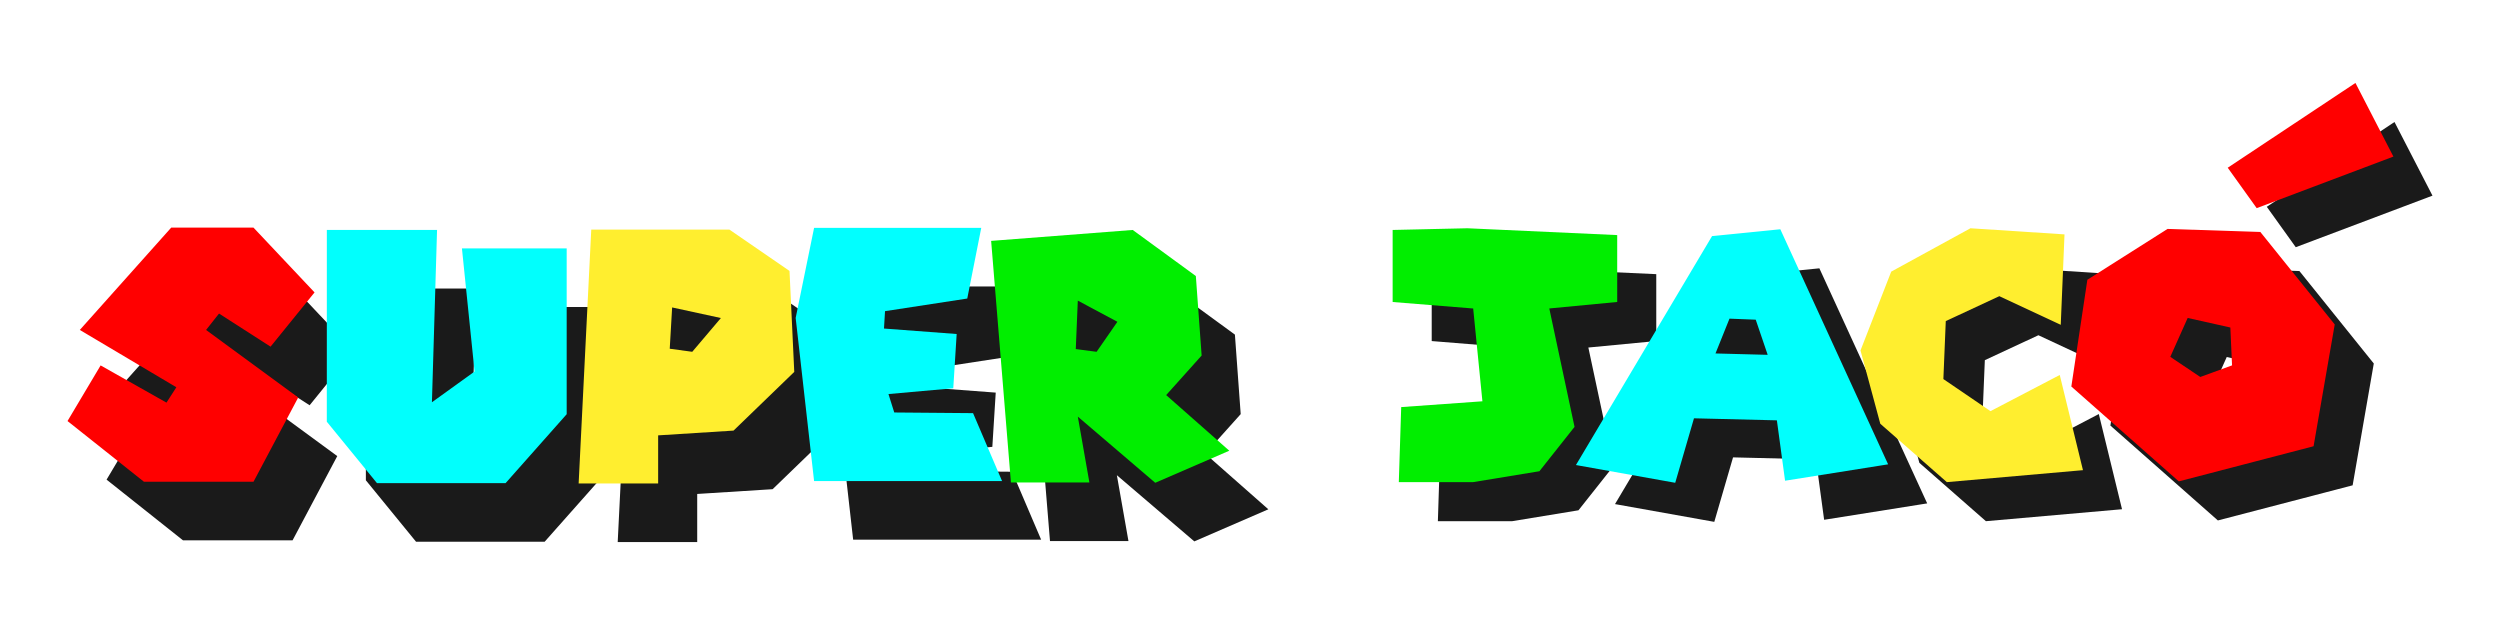
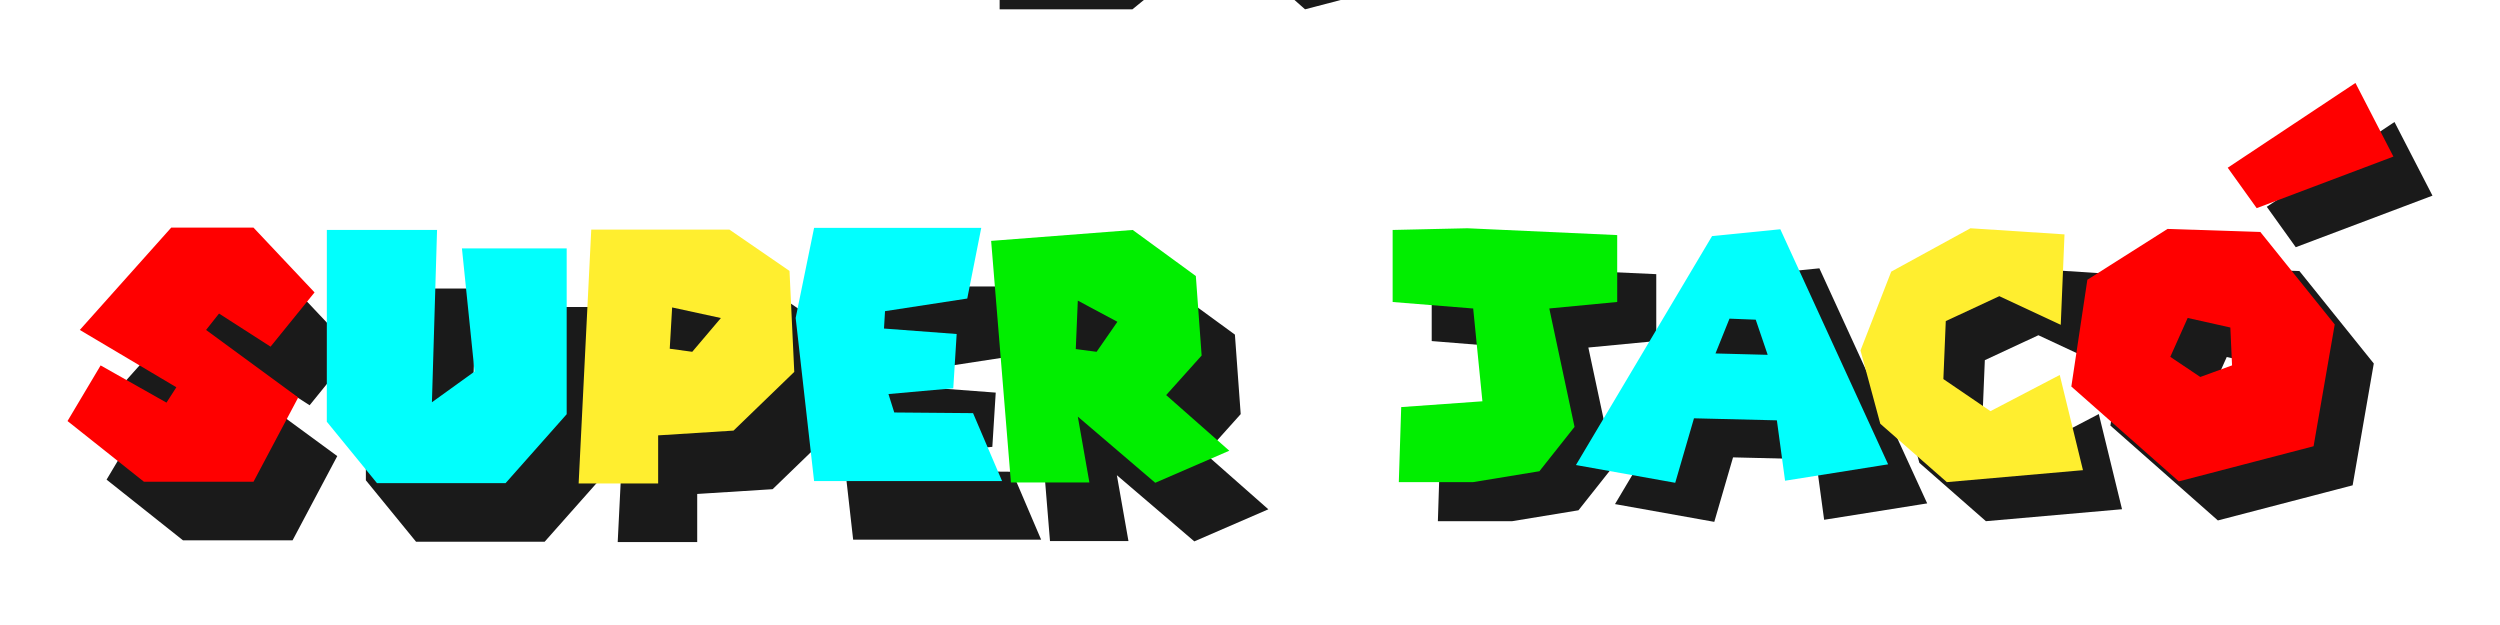
<svg xmlns="http://www.w3.org/2000/svg" width="256" height="64" viewBox="0 0 67.733 16.933" version="1.1" id="svg1" xml:space="preserve">
  <defs id="defs1" />
  <g id="layer1">
    <g id="g23" transform="translate(-1.323778)">
      <g id="g24" transform="translate(0,-24.23484)">
        <g id="g18" style="fill:#1a1a1a" transform="translate(1.058333,1.5875)">
          <path id="path14" style="font-size:9.244px;font-family:'Super Mario 256';-inkscape-font-specification:'Super Mario 256, Normal';fill:#1a1a1a;fill-opacity:1;stroke-width:0.25;stroke-linecap:square;stroke-linejoin:bevel" d="m 32.013,30.465 1.71,1.248 0.157,2.154 -0.961,1.072 1.71,1.507 -2.006,0.869 -2.098,-1.793 0.314,1.784 h -2.126 l -0.536,-6.545 z m -1.488,1.914 -0.055,1.313 0.564,0.074 0.564,-0.813 -1.072,-0.573 z" />
          <path style="font-size:9.244px;font-family:'Super Mario 256';-inkscape-font-specification:'Super Mario 256, Normal';fill:#1a1a1a;fill-opacity:1;stroke-width:0.25;stroke-linecap:square;stroke-linejoin:bevel" d="m 23.379,30.409 h 4.53 l -0.379,1.914 -2.228,0.342 -0.028,0.471 1.969,0.148 -0.092,1.47 -1.756,0.157 0.157,0.499 2.135,0.018 0.786,1.84 h -5.093 l -0.499,-4.419 0.499,-2.44 z" id="path15" />
          <path id="path16" style="font-size:9.244px;font-family:'Super Mario 256';-inkscape-font-specification:'Super Mario 256, Normal';fill:#1a1a1a;fill-opacity:1;stroke-width:0.25;stroke-linecap:square;stroke-linejoin:bevel" d="m 21.087,30.456 1.627,1.119 0.129,2.736 -1.645,1.59 -2.043,0.129 v 1.303 h -2.154 l 0.342,-6.878 z m -1.553,2.108 -0.065,1.119 0.61,0.083 0.776,-0.915 -1.322,-0.287 z" />
          <path style="font-size:9.244px;font-family:'Super Mario 256';-inkscape-font-specification:'Super Mario 256, Normal';fill:#1a1a1a;fill-opacity:1;stroke-width:0.25;stroke-linecap:square;stroke-linejoin:bevel" d="m 10.179,30.465 h 2.986 l -0.139,4.668 1.155,-0.832 -0.342,-3.337 h 2.838 v 4.493 l -1.655,1.867 h -3.485 l -1.359,-1.664 z" id="path17" />
          <path style="font-size:9.244px;font-family:'Super Mario 256';-inkscape-font-specification:'Super Mario 256, Normal';fill:#1a1a1a;stroke-width:0.25;stroke-linecap:square;stroke-linejoin:bevel" d="m 9.846,32.157 -1.192,1.47 -1.396,-0.897 -0.351,0.444 2.496,1.83 -1.211,2.283 H 5.224 l -2.071,-1.645 0.897,-1.507 1.784,1.008 0.268,-0.416 -2.616,-1.553 2.477,-2.773 h 2.228 z" id="path18" />
        </g>
        <g id="g13">
          <path id="path6" style="font-size:9.244px;font-family:'Super Mario 256';-inkscape-font-specification:'Super Mario 256, Normal';fill:#01ee00;fill-opacity:1;stroke-width:0.25;stroke-linecap:square;stroke-linejoin:bevel" d="m 32.013,30.465 1.71,1.248 0.157,2.154 -0.961,1.072 1.71,1.507 -2.006,0.869 -2.098,-1.793 0.314,1.784 h -2.126 l -0.536,-6.545 z m -1.488,1.914 -0.055,1.313 0.564,0.074 0.564,-0.813 -1.072,-0.573 z" />
          <path style="font-size:9.244px;font-family:'Super Mario 256';-inkscape-font-specification:'Super Mario 256, Normal';fill:#01ffff;fill-opacity:1;stroke-width:0.25;stroke-linecap:square;stroke-linejoin:bevel" d="m 23.379,30.409 h 4.53 l -0.379,1.914 -2.228,0.342 -0.028,0.471 1.969,0.148 -0.092,1.47 -1.756,0.157 0.157,0.499 2.135,0.018 0.786,1.84 h -5.093 l -0.499,-4.419 0.499,-2.44 z" id="path5" />
          <path id="path3" style="font-size:9.244px;font-family:'Super Mario 256';-inkscape-font-specification:'Super Mario 256, Normal';fill:#ffee2f;fill-opacity:1;stroke-width:0.25;stroke-linecap:square;stroke-linejoin:bevel" d="m 21.087,30.456 1.627,1.119 0.129,2.736 -1.645,1.59 -2.043,0.129 v 1.303 h -2.154 l 0.342,-6.878 z m -1.553,2.108 -0.065,1.119 0.61,0.083 0.776,-0.915 -1.322,-0.287 z" />
          <path style="font-size:9.244px;font-family:'Super Mario 256';-inkscape-font-specification:'Super Mario 256, Normal';fill:#01fffd;fill-opacity:1;stroke-width:0.25;stroke-linecap:square;stroke-linejoin:bevel" d="m 10.179,30.465 h 2.986 l -0.139,4.668 1.155,-0.832 -0.342,-3.337 h 2.838 v 4.493 l -1.655,1.867 h -3.485 l -1.359,-1.664 z" id="path2" />
          <path style="font-size:9.244px;font-family:'Super Mario 256';-inkscape-font-specification:'Super Mario 256, Normal';fill:#ff0000;stroke-width:0.25;stroke-linecap:square;stroke-linejoin:bevel" d="m 9.846,32.157 -1.192,1.47 -1.396,-0.897 -0.351,0.444 2.496,1.83 -1.211,2.283 H 5.224 l -2.071,-1.645 0.897,-1.507 1.784,1.008 0.268,-0.416 -2.616,-1.553 2.477,-2.773 h 2.228 z" id="text1" />
        </g>
        <g id="g22" style="fill:#1a1a1a" transform="translate(1.058333,1.058333)">
          <path style="font-size:9.244px;font-family:'Super Mario 256';-inkscape-font-specification:'Super Mario 256, Normal';fill:#1a1a1a;fill-opacity:1;stroke-width:7.279;stroke-linecap:square;stroke-linejoin:bevel" d="m 54.707,30.419 2.551,0.166 -0.102,2.45 -1.664,-0.776 -1.451,0.675 -0.065,1.571 1.276,0.869 1.877,-0.98 0.629,2.579 -3.688,0.324 -1.803,-1.581 -0.536,-1.987 0.832,-2.135 2.145,-1.174 z" id="path19" />
          <path id="path20" style="font-size:9.244px;font-family:'Super Mario 256';-inkscape-font-specification:'Super Mario 256, Normal';fill:#1a1a1a;fill-opacity:1;stroke-width:7.279;stroke-linecap:square;stroke-linejoin:bevel" d="m 49.558,30.446 2.921,6.369 -2.792,0.444 -0.222,-1.636 -2.246,-0.055 -0.508,1.747 -2.69,-0.481 3.688,-6.203 1.849,-0.185 z m -1.377,2.422 -0.379,0.943 1.414,0.037 -0.324,-0.952 -0.712,-0.028 z" />
          <path style="font-size:9.244px;font-family:'Super Mario 256';-inkscape-font-specification:'Super Mario 256, Normal';fill:#1a1a1a;fill-opacity:1;stroke-width:7.279;stroke-linecap:square;stroke-linejoin:bevel" d="m 39.057,30.465 2.024,-0.046 4.058,0.185 v 1.812 l -1.84,0.176 0.684,3.208 -0.952,1.202 -1.803,0.296 h -2.006 l 0.065,-2.034 2.2,-0.157 -0.25,-2.514 -2.182,-0.176 v -1.95 z" id="path21" />
          <path id="path22" style="fill:#1a1a1a;fill-opacity:1;stroke:none;stroke-width:2.376;stroke-linecap:square;stroke-linejoin:bevel;stroke-opacity:1" d="m 61.68,28.779 3.46,-2.297 1.029,1.995 -3.704,1.397 z m 0.884,1.741 2.015,2.505 -0.573,3.3 -3.651,0.952 -2.912,-2.57 0.434,-2.893 2.172,-1.377 2.514,0.083 z m -1.969,2.329 -0.471,1.054 0.813,0.545 0.86,-0.314 -0.046,-1.026 z" />
        </g>
        <g id="g19">
          <path style="font-size:9.244px;font-family:'Super Mario 256';-inkscape-font-specification:'Super Mario 256, Normal';fill:#ffee2f;fill-opacity:1;stroke-width:7.279;stroke-linecap:square;stroke-linejoin:bevel" d="m 54.707,30.419 2.551,0.166 -0.102,2.45 -1.664,-0.776 -1.451,0.675 -0.065,1.571 1.276,0.869 1.877,-0.98 0.629,2.579 -3.688,0.324 -1.803,-1.581 -0.536,-1.987 0.832,-2.135 2.145,-1.174 z" id="path11" />
          <path id="path9" style="font-size:9.244px;font-family:'Super Mario 256';-inkscape-font-specification:'Super Mario 256, Normal';fill:#01fffd;fill-opacity:1;stroke-width:7.279;stroke-linecap:square;stroke-linejoin:bevel" d="m 49.558,30.446 2.921,6.369 -2.792,0.444 -0.222,-1.636 -2.246,-0.055 -0.508,1.747 -2.69,-0.481 3.688,-6.203 1.849,-0.185 z m -1.377,2.422 -0.379,0.943 1.414,0.037 -0.324,-0.952 -0.712,-0.028 z" />
          <path style="font-size:9.244px;font-family:'Super Mario 256';-inkscape-font-specification:'Super Mario 256, Normal';fill:#01ee00;fill-opacity:1;stroke-width:7.279;stroke-linecap:square;stroke-linejoin:bevel" d="m 39.057,30.465 2.024,-0.046 4.058,0.185 v 1.812 l -1.84,0.176 0.684,3.208 -0.952,1.202 -1.803,0.296 h -2.006 l 0.065,-2.034 2.2,-0.157 -0.25,-2.514 -2.182,-0.176 v -1.95 z" id="path8" />
          <path id="path13" style="fill:#ff0000;fill-opacity:1;stroke:none;stroke-width:2.376;stroke-linecap:square;stroke-linejoin:bevel;stroke-opacity:1" d="m 61.68,28.779 3.46,-2.297 1.029,1.995 -3.704,1.397 z m 0.884,1.741 2.015,2.505 -0.573,3.3 -3.651,0.952 -2.912,-2.57 0.434,-2.893 2.172,-1.377 2.514,0.083 z m -1.969,2.329 -0.471,1.054 0.813,0.545 0.86,-0.314 -0.046,-1.026 z" />
        </g>
      </g>
    </g>
    <path style="fill:#ff0000;stroke:#ff0000;stroke-width:2;stroke-linecap:round;stroke-linejoin:round;stroke-dasharray:none;stroke-opacity:1" d="M -17.574,1 -3.464,8.055 -17.574,15.11 Z" id="path1" />
+     <g id="text2" style="font-weight:bold;font-size:7.758px;font-family:'DejaVu Sans Mono';-inkscape-font-specification:'DejaVu Sans Mono, Bold';letter-spacing:0.265px;word-spacing:0px;fill:#ff0000;stroke-width:4.887;stroke-linecap:round;stroke-linejoin:round" aria-label="AS &#10;AVENTURAS&#10;DO  ">
+       <g id="g56" transform="matrix(1.120177,0,0,1.120177,-4.181273,-0.6423602)">
+         <g id="g44" style="fill:#1a1a1a" transform="translate(1.058333,0.8146127)">
+           <path style="font-weight:normal;font-family:'Super Mario 256';-inkscape-font-specification:'Super Mario 256, Normal';text-align:center;text-anchor:middle;fill:#1a1a1a;fill-opacity:1" d="m 37.978,-23.861 -1.001,1.234 -1.171,-0.753 -0.295,0.372 2.095,1.536 -1.016,1.916 h -2.49 l -1.738,-1.381 0.753,-1.265 1.497,0.846 0.225,-0.349 -2.196,-1.303 2.079,-2.327 h 1.87 z" id="path43" />
+           <path id="path44" style="font-weight:normal;font-family:'Super Mario 256';-inkscape-font-specification:'Super Mario 256, Normal';text-align:center;text-anchor:middle;fill:#1a1a1a" d="m 29.994,-25.296 2.452,5.345 -2.343,0.372 -0.186,-1.373 -1.885,-0.047 -0.427,1.466 -2.258,-0.403 3.096,-5.206 1.552,-0.155 z m -1.156,2.033 -0.318,0.791 1.187,0.031 -0.272,-0.799 -0.597,-0.023 z" />
+         </g>
+         <g id="g53" style="fill:#1a1a1a" transform="translate(1.058333,0.8146127)">
+           <path style="font-weight:normal;font-family:'Super Mario 256';-inkscape-font-specification:'Super Mario 256, Normal';text-align:center;text-anchor:middle;fill:#1a1a1a;fill-opacity:1" d="m 61.508,-14.087 -1.001,1.234 -1.171,-0.753 -0.295,0.372 2.095,1.536 -1.016,1.916 h -2.49 l -1.738,-1.381 0.753,-1.265 1.497,0.846 0.225,-0.349 -2.196,-1.303 2.079,-2.327 h 1.87 z" id="path45" />
+           <path id="path46" style="font-weight:normal;font-family:'Super Mario 256';-inkscape-font-specification:'Super Mario 256, Normal';text-align:center;text-anchor:middle;fill:#1a1a1a;fill-opacity:1" d="m 53.523,-15.522 2.452,5.345 -2.343,0.372 -0.186,-1.373 -1.885,-0.047 -0.427,1.466 -2.258,-0.403 3.096,-5.206 z m -1.156,2.033 -0.318,0.791 1.187,0.031 -0.272,-0.799 -0.597,-0.023 z" />
+           <path id="path47" style="font-weight:normal;font-family:'Super Mario 256';-inkscape-font-specification:'Super Mario 256, Normal';text-align:center;text-anchor:middle;fill:#1a1a1a;fill-opacity:1" d="m 46.684,-15.507 1.435,1.047 0.132,1.808 -0.807,0.9 1.435,1.265 -1.684,0.729 -1.761,-1.505 0.264,1.497 H 43.915 l -0.45,-5.493 z m -1.249,1.606 -0.047,1.102 0.473,0.062 0.473,-0.683 -0.9,-0.481 z" />
+           <path style="font-weight:normal;font-family:'Super Mario 256';-inkscape-font-specification:'Super Mario 256, Normal';text-align:center;text-anchor:middle;fill:#1a1a1a;fill-opacity:1" d="m 37.475,-15.507 h 2.506 l -0.116,3.918 0.97,-0.698 -0.287,-2.801 h 2.382 v 3.771 l -1.389,1.567 h -2.925 l -1.14,-1.396 z" id="path48" />
+           <path style="font-weight:normal;font-family:'Super Mario 256';-inkscape-font-specification:'Super Mario 256, Normal';text-align:center;text-anchor:middle;fill:#1a1a1a;fill-opacity:1" d="m 31.143,-15.53 5.733,0.101 v 2.327 l -1.94,-0.318 0.535,3.654 h -2.777 l 0.419,-3.654 -1.971,-0.101 z" id="path49" />
+           <path style="font-weight:normal;font-family:'Super Mario 256';-inkscape-font-specification:'Super Mario 256, Normal';text-align:center;text-anchor:middle;fill:#1a1a1a;fill-opacity:1" d="m 25.549,-9.874 1.032,-5.656 h 1.171 l 1.094,1.8 0.093,-1.8 1.8,0.279 -0.38,5.446 -1.49,-0.093 -1.148,-1.753 -0.334,1.854 -1.839,-0.078 z" id="path50" />
+           <path style="font-weight:normal;font-family:'Super Mario 256';-inkscape-font-specification:'Super Mario 256, Normal';text-align:center;text-anchor:middle;fill:#1a1a1a;fill-opacity:1" d="m 21.258,-15.553 h 3.802 l -0.318,1.606 -1.87,0.287 -0.023,0.396 1.653,0.124 -0.078,1.234 -1.474,0.132 0.132,0.419 1.792,0.016 0.659,1.544 H 21.258 l -0.419,-3.708 0.419,-2.048 z" id="path51" />
+           <path style="font-weight:normal;font-family:'Super Mario 256';-inkscape-font-specification:'Super Mario 256, Normal';text-align:center;text-anchor:middle;fill:#1a1a1a;fill-opacity:1" d="m 14.026,-15.553 2.009,0.109 0.799,3.468 0.303,-0.388 0.861,-3.08 2.227,-0.109 -2.188,5.757 -2.7,-0.202 z" id="path52" />
+           <path id="path53" style="font-weight:normal;font-family:'Super Mario 256';-inkscape-font-specification:'Super Mario 256, Normal';text-align:center;text-anchor:middle;fill:#1a1a1a" d="m 11.667,-15.522 2.452,5.345 -2.343,0.372 -0.186,-1.373 -1.885,-0.047 -0.427,1.466 -2.258,-0.403 3.096,-5.206 z m -1.156,2.033 -0.318,0.791 1.187,0.031 -0.272,-0.799 -0.597,-0.023 z" />
+         </g>
+         <g id="g55" style="fill:#1a1a1a" transform="translate(1.058333,0.8146127)">
+           <path id="path54" style="font-weight:normal;font-family:'Super Mario 256';-inkscape-font-specification:'Super Mario 256, Normal';text-align:center;text-anchor:middle;fill:#1a1a1a;fill-opacity:1" d="m 36.093,-5.687 1.691,2.102 -0.481,2.77 -3.064,0.799 -2.444,-2.157 0.365,-2.428 1.823,-1.156 z m -1.653,1.955 -0.396,0.884 0.683,0.458 0.722,-0.264 -0.039,-0.861 z" />
+           <path id="path55" style="font-weight:normal;font-family:'Super Mario 256';-inkscape-font-specification:'Super Mario 256, Normal';text-align:center;text-anchor:middle;fill:#1a1a1a" d="m 29.707,-5.772 1.629,1.334 0.334,3.111 -1.606,1.311 H 26.852 V -5.423 Z m -1.078,2.071 v 1.691 l 1.047,-0.365 v -0.846 z" />
+         </g>
+         <g id="g41">
+           <path style="font-weight:normal;font-family:'Super Mario 256';-inkscape-font-specification:'Super Mario 256, Normal';text-align:center;text-anchor:middle;fill:#01fffd;fill-opacity:1" d="m 37.978,-23.861 -1.001,1.234 -1.171,-0.753 -0.295,0.372 2.095,1.536 -1.016,1.916 h -2.49 l -1.738,-1.381 0.753,-1.265 1.497,0.846 0.225,-0.349 -2.196,-1.303 2.079,-2.327 h 1.87 z" id="path27" />
+           <path id="path23" style="font-weight:normal;font-family:'Super Mario 256';-inkscape-font-specification:'Super Mario 256, Normal';text-align:center;text-anchor:middle" d="m 29.994,-25.296 2.452,5.345 -2.343,0.372 -0.186,-1.373 -1.885,-0.047 -0.427,1.466 -2.258,-0.403 3.096,-5.206 1.552,-0.155 z m -1.156,2.033 -0.318,0.791 1.187,0.031 -0.272,-0.799 -0.597,-0.023 z" />
+         </g>
+         <g id="g42">
+           <path style="font-weight:normal;font-family:'Super Mario 256';-inkscape-font-specification:'Super Mario 256, Normal';text-align:center;text-anchor:middle;fill:#ffee2f;fill-opacity:1" d="m 61.508,-14.087 -1.001,1.234 -1.171,-0.753 -0.295,0.372 2.095,1.536 -1.016,1.916 h -2.49 l -1.738,-1.381 0.753,-1.265 1.497,0.846 0.225,-0.349 -2.196,-1.303 2.079,-2.327 h 1.87 z" id="path38" />
+           <path id="path36" style="font-weight:normal;font-family:'Super Mario 256';-inkscape-font-specification:'Super Mario 256, Normal';text-align:center;text-anchor:middle;fill:#01fffd;fill-opacity:1" d="m 53.523,-15.522 2.452,5.345 -2.343,0.372 -0.186,-1.373 -1.885,-0.047 -0.427,1.466 -2.258,-0.403 3.096,-5.206 z m -1.156,2.033 -0.318,0.791 1.187,0.031 -0.272,-0.799 -0.597,-0.023 z" />
+           <path id="path34" style="font-weight:normal;font-family:'Super Mario 256';-inkscape-font-specification:'Super Mario 256, Normal';text-align:center;text-anchor:middle;fill:#01ee00;fill-opacity:1" d="m 46.684,-15.507 1.435,1.047 0.132,1.808 -0.807,0.9 1.435,1.265 -1.684,0.729 -1.761,-1.505 0.264,1.497 H 43.915 l -0.45,-5.493 z m -1.249,1.606 -0.047,1.102 0.473,0.062 0.473,-0.683 -0.9,-0.481 z" />
+           <path style="font-weight:normal;font-family:'Super Mario 256';-inkscape-font-specification:'Super Mario 256, Normal';text-align:center;text-anchor:middle;fill:#ffee2f;fill-opacity:1" d="m 37.475,-15.507 h 2.506 l -0.116,3.918 0.97,-0.698 -0.287,-2.801 h 2.382 v 3.771 l -1.389,1.567 h -2.925 l -1.14,-1.396 z" id="path33" />
+           <path style="font-weight:normal;font-family:'Super Mario 256';-inkscape-font-specification:'Super Mario 256, Normal';text-align:center;text-anchor:middle;fill:#01ee00;fill-opacity:1" d="m 31.143,-15.53 5.733,0.101 v 2.327 l -1.94,-0.318 0.535,3.654 h -2.777 l 0.419,-3.654 -1.971,-0.101 z" id="path32" />
+           <path style="font-weight:normal;font-family:'Super Mario 256';-inkscape-font-specification:'Super Mario 256, Normal';text-align:center;text-anchor:middle;fill:#01fffd;fill-opacity:1" d="m 25.549,-9.874 1.032,-5.656 h 1.171 l 1.094,1.8 0.093,-1.8 1.8,0.279 -0.38,5.446 -1.49,-0.093 -1.148,-1.753 -0.334,1.854 -1.839,-0.078 z" id="path31" />
+           <path style="font-weight:normal;font-family:'Super Mario 256';-inkscape-font-specification:'Super Mario 256, Normal';text-align:center;text-anchor:middle;fill:#ffee2f;fill-opacity:1" d="m 21.258,-15.553 h 3.802 l -0.318,1.606 -1.87,0.287 -0.023,0.396 1.653,0.124 -0.078,1.234 -1.474,0.132 0.132,0.419 1.792,0.016 0.659,1.544 H 21.258 l -0.419,-3.708 0.419,-2.048 z" id="path30" />
+           <path style="font-weight:normal;font-family:'Super Mario 256';-inkscape-font-specification:'Super Mario 256, Normal';text-align:center;text-anchor:middle;fill:#01fffd;fill-opacity:1" d="m 14.026,-15.553 2.009,0.109 0.799,3.468 0.303,-0.388 0.861,-3.08 2.227,-0.109 -2.188,5.757 -2.7,-0.202 z" id="path29" />
+           <path id="path24" style="font-weight:normal;font-family:'Super Mario 256';-inkscape-font-specification:'Super Mario 256, Normal';text-align:center;text-anchor:middle" d="m 11.667,-15.522 2.452,5.345 -2.343,0.372 -0.186,-1.373 -1.885,-0.047 -0.427,1.466 -2.258,-0.403 3.096,-5.206 z m -1.156,2.033 -0.318,0.791 1.187,0.031 -0.272,-0.799 -0.597,-0.023 z" />
+         </g>
+         <g id="g43">
+           <path id="path40" style="font-weight:normal;font-family:'Super Mario 256';-inkscape-font-specification:'Super Mario 256, Normal';text-align:center;text-anchor:middle;fill:#01fffd;fill-opacity:1" d="m 36.093,-5.687 1.691,2.102 -0.481,2.77 -3.064,0.799 -2.444,-2.157 0.365,-2.428 1.823,-1.156 z m -1.653,1.955 -0.396,0.884 0.683,0.458 0.722,-0.264 -0.039,-0.861 z" />
+           <path id="path25" style="font-weight:normal;font-family:'Super Mario 256';-inkscape-font-specification:'Super Mario 256, Normal';text-align:center;text-anchor:middle" d="m 29.707,-5.772 1.629,1.334 0.334,3.111 -1.606,1.311 H 26.852 V -5.423 Z m -1.078,2.071 v 1.691 l 1.047,-0.365 v -0.846 z" />
+         </g>
+       </g>
+     </g>
  </g>
</svg>
